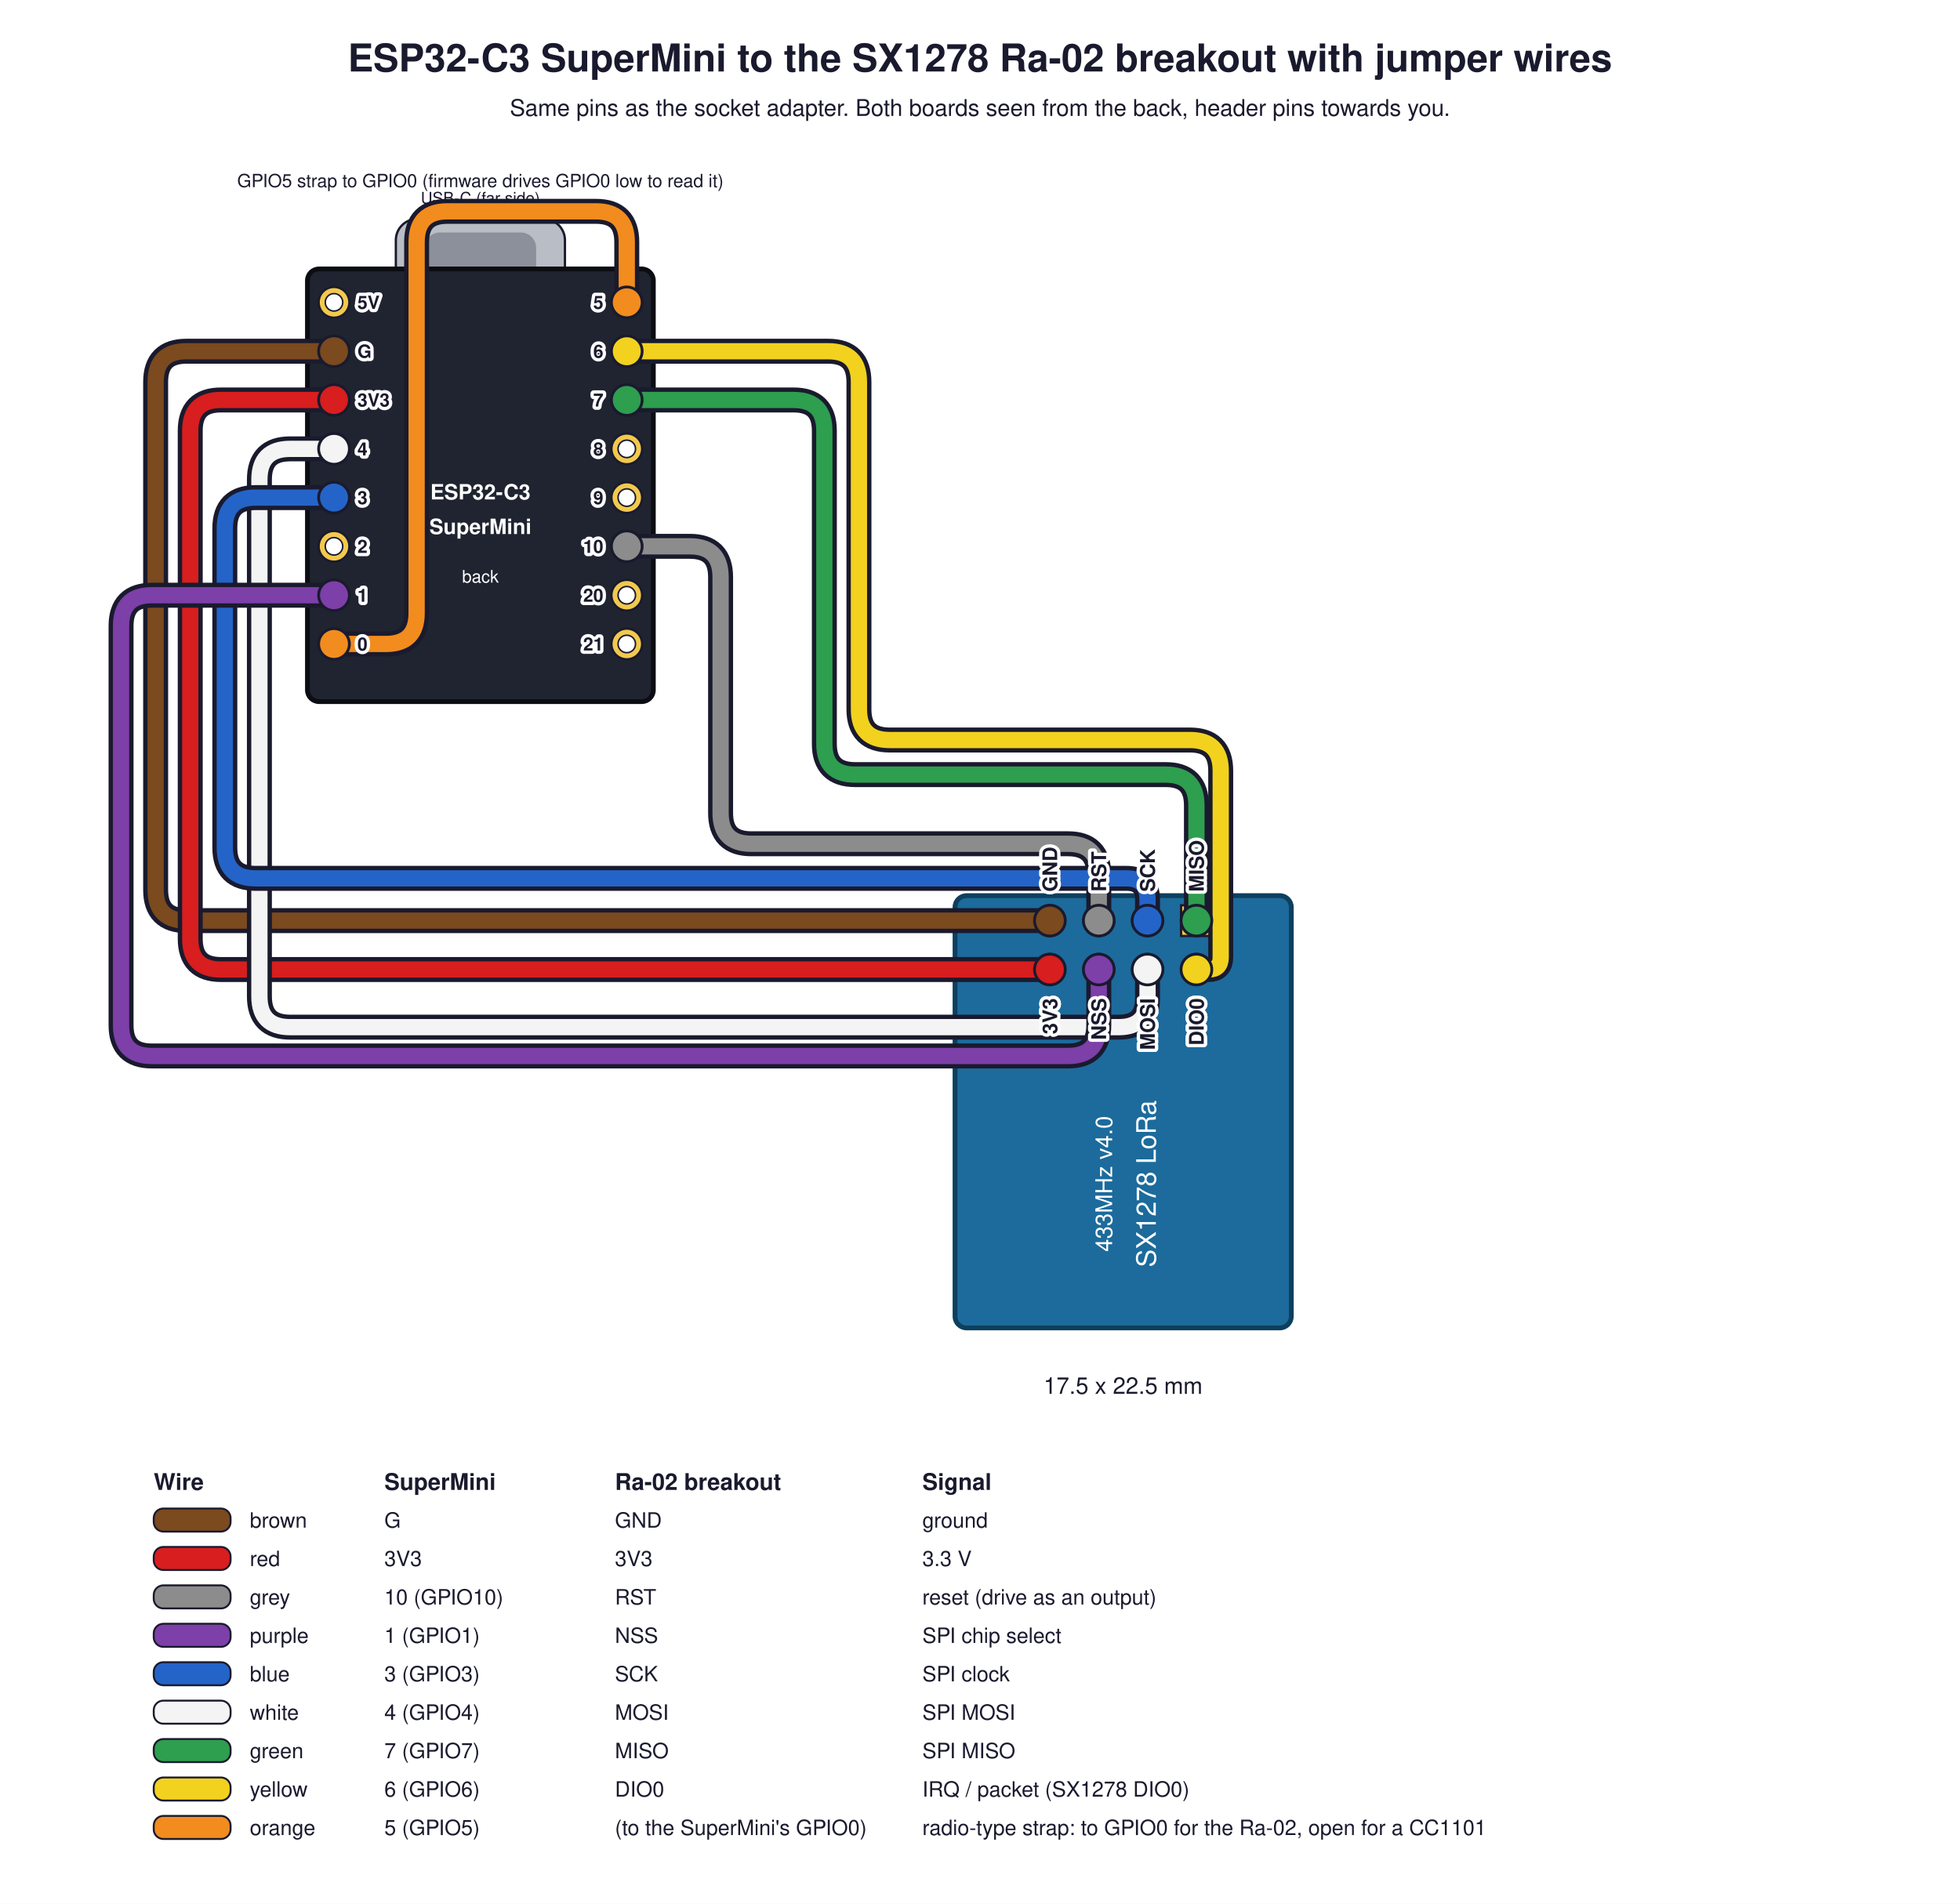
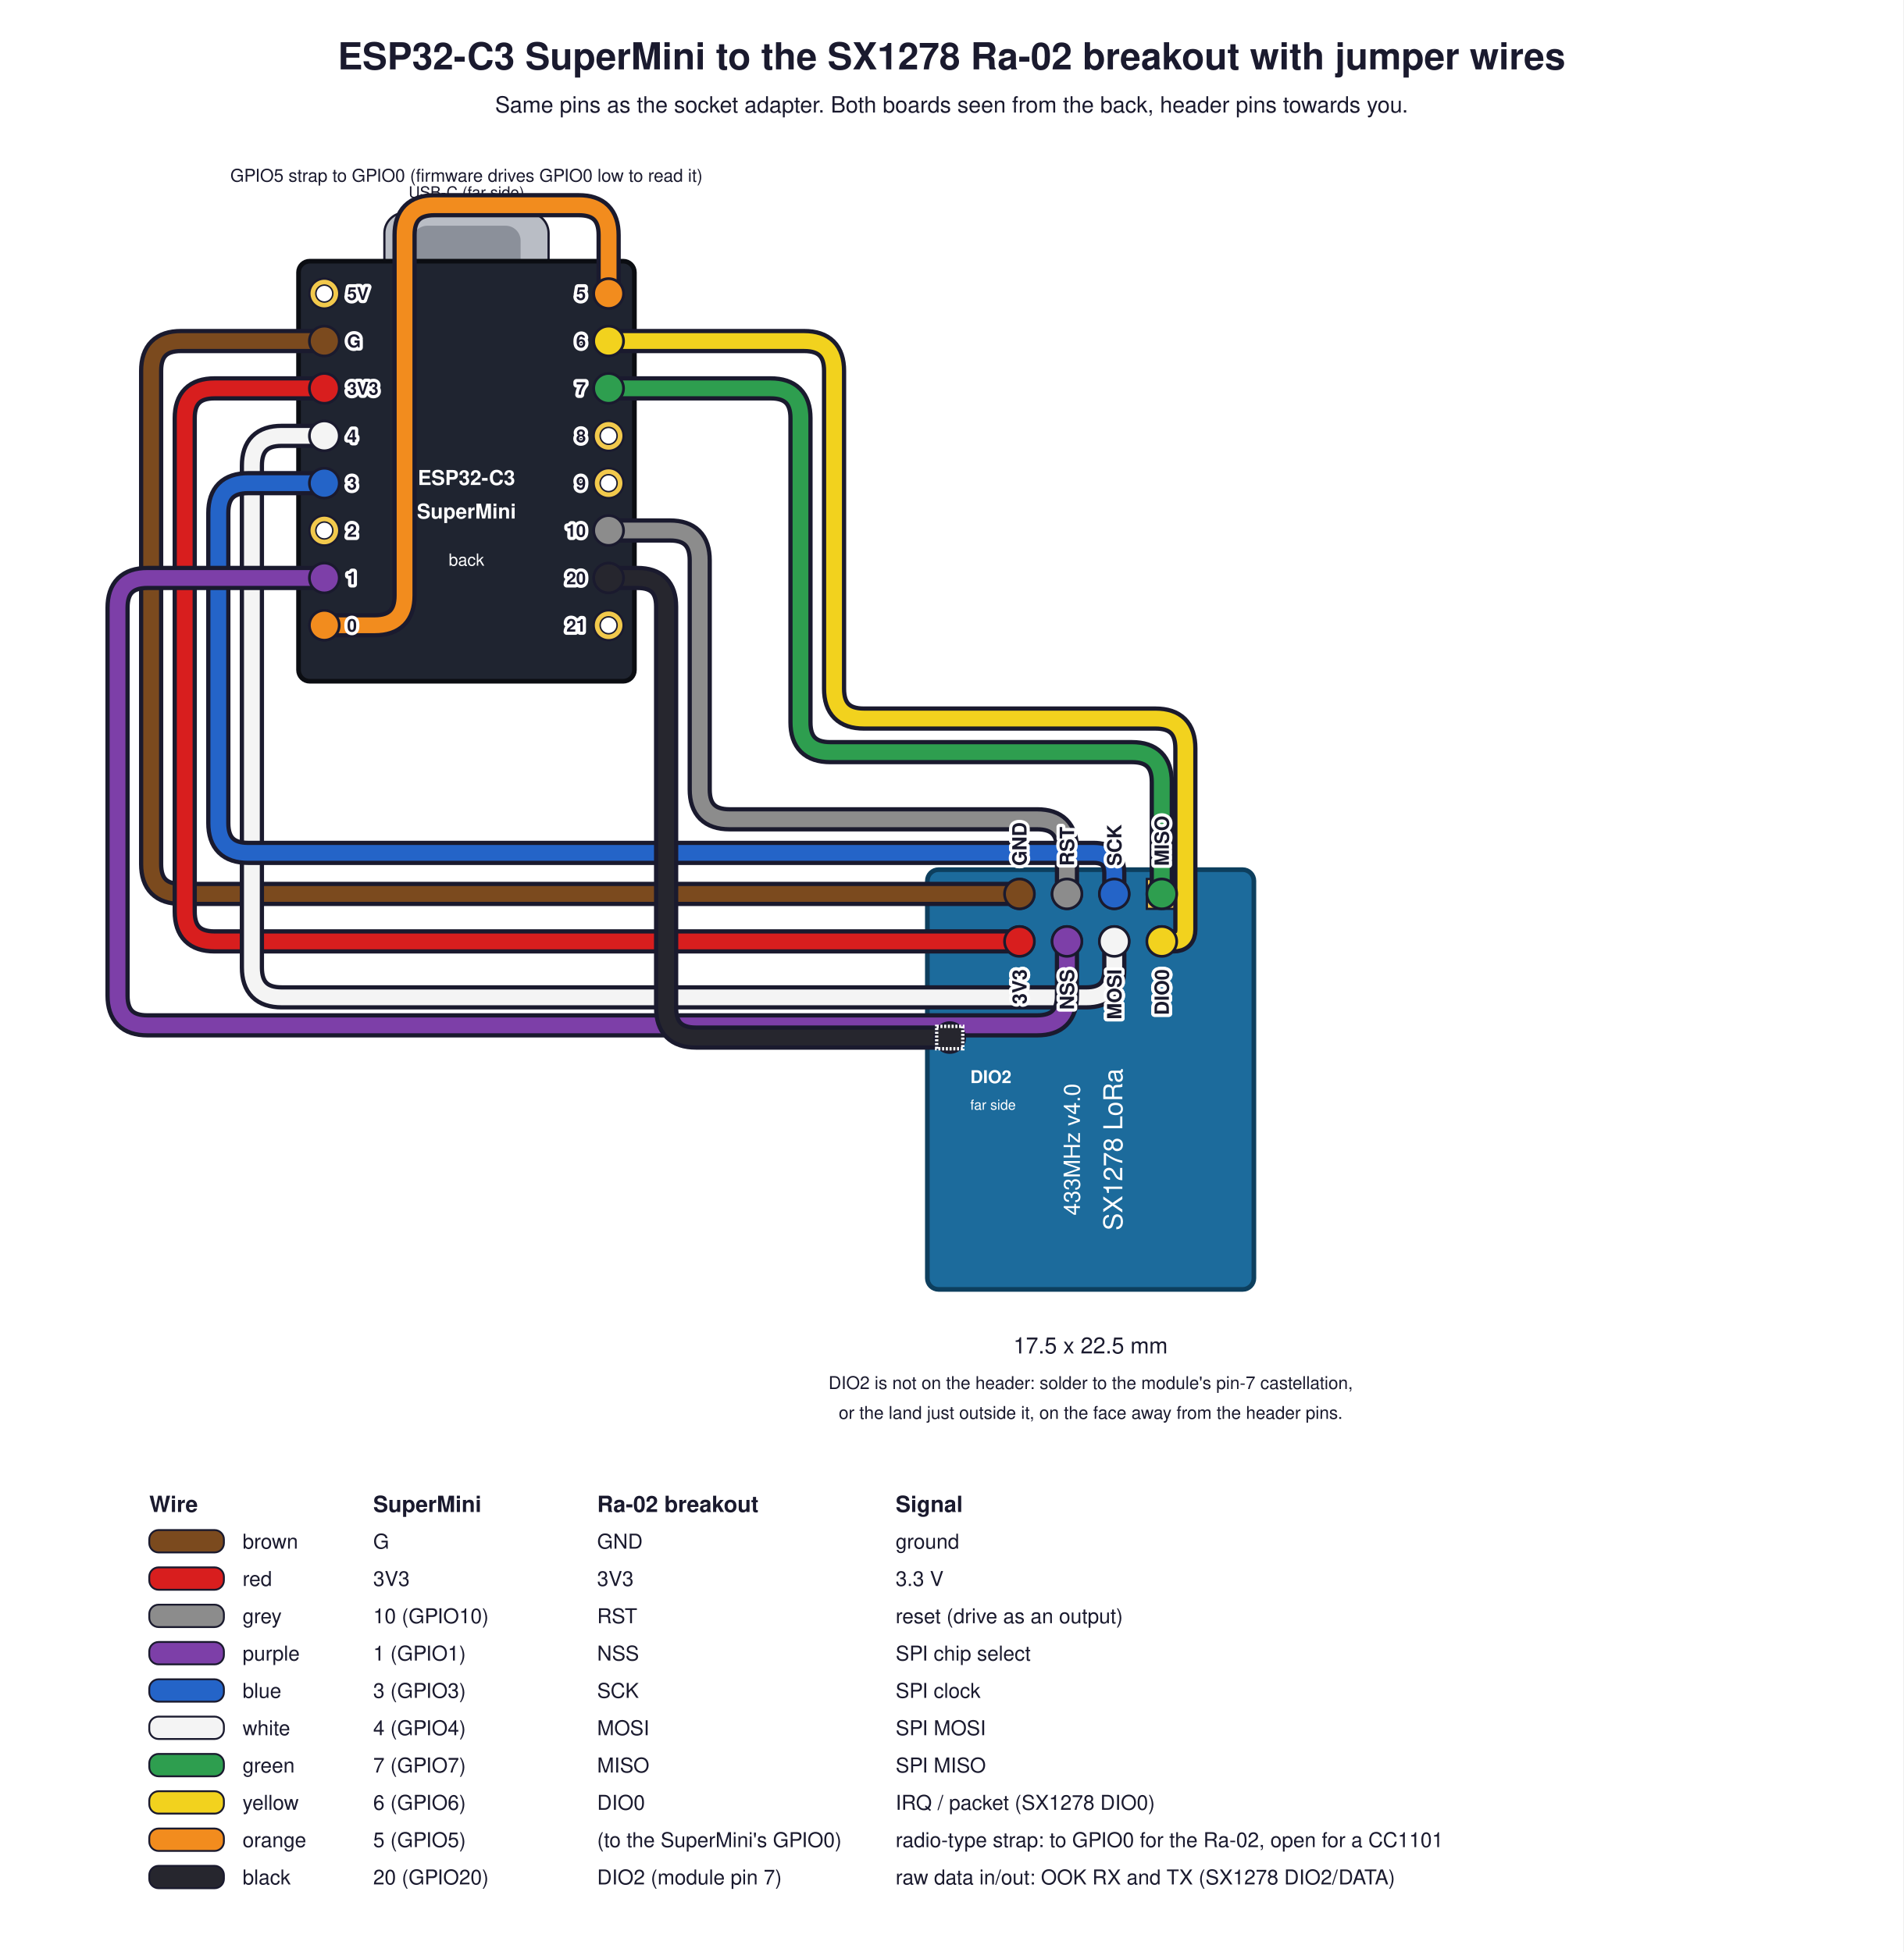
- <svg xmlns="http://www.w3.org/2000/svg" width="1122" height="1090" viewBox="0 0 1122 1090">
+ <svg xmlns="http://www.w3.org/2000/svg" width="1122" height="1151" viewBox="0 0 1122 1151">
  <rect width="100%" height="100%" fill="#ffffff" />
  <text x="561.0" y="33.0" font-size="22.0" font-family="Helvetica, Arial, sans-serif" font-weight="bold" fill="#1a1a2e" text-anchor="middle" dy="0.36em">ESP32-C3 SuperMini to the SX1278 Ra-02 breakout with jumper wires</text>
  <text x="561.0" y="61.6" font-size="13.2" font-family="Helvetica, Arial, sans-serif" fill="#1a1a2e" text-anchor="middle" dy="0.36em">Same pins as the socket adapter. Both boards seen from the back, header pins towards you.</text>
  <g transform="translate(546.7 512.8)">
    <text x="96.2" y="0.0" font-size="0.0" font-family="Helvetica, Arial, sans-serif" font-weight="bold" fill="#1a1a2e" text-anchor="middle" />
    <rect x="0.0" y="0.0" width="192.5" height="247.5" rx="6.6" fill="#1c6b9c" stroke="#0d3f5e" stroke-width="2.75" />
    <text x="96.2" y="280.5" font-size="13.2" font-family="Helvetica, Arial, sans-serif" font-weight="normal" fill="#1a1a2e" text-anchor="middle" dy="0.36em">17.5 x 22.5 mm</text>
    <text x="109.4" y="165.0" font-size="15.4" font-family="Helvetica, Arial, sans-serif" font-weight="normal" fill="#ffffff" text-anchor="middle" dy="0.36em" transform="rotate(-90 109.4 165.0)">SX1278 LoRa</text>
    <text x="85.2" y="165.0" font-size="13.2" font-family="Helvetica, Arial, sans-serif" font-weight="normal" fill="#ffffff" text-anchor="middle" dy="0.36em" transform="rotate(-90 85.2 165.0)">433MHz v4.0</text>
+     <rect x="5.5" y="92.4" width="15.4" height="13.2" rx="0.0" fill="#7fb3d5" stroke="#1a1a2e" stroke-width="1.10" stroke-dasharray="1.2 1.0" />
+     <text x="25.3" y="122.1" font-size="10.4" font-family="Helvetica, Arial, sans-serif" font-weight="bold" fill="#ffffff" text-anchor="start" dy="0.36em">DIO2</text>
+     <text x="25.3" y="138.6" font-size="8.2" font-family="Helvetica, Arial, sans-serif" font-weight="normal" fill="#ffffff" text-anchor="start" dy="0.36em">far side</text>
    <rect x="129.4" y="5.5" width="17.6" height="17.6" rx="0.0" fill="#f2c94c" stroke="#1a1a2e" stroke-width="1.32" />
    <circle cx="138.2" cy="14.3" r="5.0" fill="#ffffff" stroke="#1a1a2e" stroke-width="0.88" />
    <text x="138.2" y="14.3" font-size="8.2" font-family="Helvetica, Arial, sans-serif" font-weight="bold" fill="#1a1a2e" text-anchor="middle" dy="0.36em">1</text>
    <text x="138.2" y="-2.2" font-size="11.6" font-family="Helvetica, Arial, sans-serif" font-weight="bold" fill="#1a1a2e" text-anchor="start" dy="0.36em" transform="rotate(-90 138.2 -2.2)" stroke="#ffffff" stroke-width="3.8" paint-order="stroke" stroke-linejoin="round">MISO</text>
    <circle cx="138.2" cy="42.2" r="8.8" fill="#f2c94c" stroke="#1a1a2e" stroke-width="1.32" />
    <circle cx="138.2" cy="42.2" r="5.0" fill="#ffffff" stroke="#1a1a2e" stroke-width="0.88" />
    <text x="138.2" y="42.2" font-size="8.2" font-family="Helvetica, Arial, sans-serif" font-weight="bold" fill="#1a1a2e" text-anchor="middle" dy="0.36em">2</text>
    <text x="138.2" y="58.7" font-size="11.6" font-family="Helvetica, Arial, sans-serif" font-weight="bold" fill="#1a1a2e" text-anchor="end" dy="0.36em" transform="rotate(-90 138.2 58.7)" stroke="#ffffff" stroke-width="3.8" paint-order="stroke" stroke-linejoin="round">DIO0</text>
    <circle cx="110.2" cy="14.3" r="8.8" fill="#f2c94c" stroke="#1a1a2e" stroke-width="1.32" />
    <circle cx="110.2" cy="14.3" r="5.0" fill="#ffffff" stroke="#1a1a2e" stroke-width="0.88" />
    <text x="110.2" y="14.3" font-size="8.2" font-family="Helvetica, Arial, sans-serif" font-weight="bold" fill="#1a1a2e" text-anchor="middle" dy="0.36em">3</text>
    <text x="110.2" y="-2.2" font-size="11.6" font-family="Helvetica, Arial, sans-serif" font-weight="bold" fill="#1a1a2e" text-anchor="start" dy="0.36em" transform="rotate(-90 110.2 -2.2)" stroke="#ffffff" stroke-width="3.8" paint-order="stroke" stroke-linejoin="round">SCK</text>
    <circle cx="110.2" cy="42.2" r="8.8" fill="#f2c94c" stroke="#1a1a2e" stroke-width="1.32" />
    <circle cx="110.2" cy="42.2" r="5.0" fill="#ffffff" stroke="#1a1a2e" stroke-width="0.88" />
    <text x="110.2" y="42.2" font-size="8.2" font-family="Helvetica, Arial, sans-serif" font-weight="bold" fill="#1a1a2e" text-anchor="middle" dy="0.36em">4</text>
    <text x="110.2" y="58.7" font-size="11.6" font-family="Helvetica, Arial, sans-serif" font-weight="bold" fill="#1a1a2e" text-anchor="end" dy="0.36em" transform="rotate(-90 110.2 58.7)" stroke="#ffffff" stroke-width="3.8" paint-order="stroke" stroke-linejoin="round">MOSI</text>
    <circle cx="82.3" cy="14.3" r="8.8" fill="#f2c94c" stroke="#1a1a2e" stroke-width="1.32" />
    <circle cx="82.3" cy="14.3" r="5.0" fill="#ffffff" stroke="#1a1a2e" stroke-width="0.88" />
    <text x="82.3" y="14.3" font-size="8.2" font-family="Helvetica, Arial, sans-serif" font-weight="bold" fill="#1a1a2e" text-anchor="middle" dy="0.36em">5</text>
    <text x="82.3" y="-2.2" font-size="11.6" font-family="Helvetica, Arial, sans-serif" font-weight="bold" fill="#1a1a2e" text-anchor="start" dy="0.36em" transform="rotate(-90 82.3 -2.2)" stroke="#ffffff" stroke-width="3.8" paint-order="stroke" stroke-linejoin="round">RST</text>
    <circle cx="82.3" cy="42.2" r="8.8" fill="#f2c94c" stroke="#1a1a2e" stroke-width="1.32" />
    <circle cx="82.3" cy="42.2" r="5.0" fill="#ffffff" stroke="#1a1a2e" stroke-width="0.88" />
    <text x="82.3" y="42.2" font-size="8.2" font-family="Helvetica, Arial, sans-serif" font-weight="bold" fill="#1a1a2e" text-anchor="middle" dy="0.36em">6</text>
    <text x="82.3" y="58.7" font-size="11.6" font-family="Helvetica, Arial, sans-serif" font-weight="bold" fill="#1a1a2e" text-anchor="end" dy="0.36em" transform="rotate(-90 82.3 58.7)" stroke="#ffffff" stroke-width="3.8" paint-order="stroke" stroke-linejoin="round">NSS</text>
    <circle cx="54.3" cy="14.3" r="8.8" fill="#f2c94c" stroke="#1a1a2e" stroke-width="1.32" />
    <circle cx="54.3" cy="14.3" r="5.0" fill="#ffffff" stroke="#1a1a2e" stroke-width="0.88" />
    <text x="54.3" y="14.3" font-size="8.2" font-family="Helvetica, Arial, sans-serif" font-weight="bold" fill="#1a1a2e" text-anchor="middle" dy="0.36em">7</text>
    <text x="54.3" y="-2.2" font-size="11.6" font-family="Helvetica, Arial, sans-serif" font-weight="bold" fill="#1a1a2e" text-anchor="start" dy="0.36em" transform="rotate(-90 54.3 -2.2)" stroke="#ffffff" stroke-width="3.8" paint-order="stroke" stroke-linejoin="round">GND</text>
    <circle cx="54.3" cy="42.2" r="8.8" fill="#f2c94c" stroke="#1a1a2e" stroke-width="1.32" />
    <circle cx="54.3" cy="42.2" r="5.0" fill="#ffffff" stroke="#1a1a2e" stroke-width="0.88" />
    <text x="54.3" y="42.2" font-size="8.2" font-family="Helvetica, Arial, sans-serif" font-weight="bold" fill="#1a1a2e" text-anchor="middle" dy="0.36em">8</text>
    <text x="54.3" y="58.7" font-size="11.6" font-family="Helvetica, Arial, sans-serif" font-weight="bold" fill="#1a1a2e" text-anchor="end" dy="0.36em" transform="rotate(-90 54.3 58.7)" stroke="#ffffff" stroke-width="3.8" paint-order="stroke" stroke-linejoin="round">3V3</text>
  </g>
  <g transform="translate(176.0 154.0)">
    <text x="99.0" y="0.0" font-size="0.0" font-family="Helvetica, Arial, sans-serif" font-weight="bold" fill="#1a1a2e" text-anchor="middle" />
    <rect x="50.6" y="-28.6" width="96.8" height="57.2" rx="12.1" fill="#b9bdc5" stroke="#1a1a2e" stroke-width="1.32" />
    <rect x="67.1" y="-20.9" width="63.8" height="49.5" rx="8.8" fill="#8b909a" stroke="none" stroke-width="0.00" />
    <rect x="0.0" y="0.0" width="198.0" height="247.7" rx="6.6" fill="#1f2430" stroke="#0b0d12" stroke-width="2.75" />
    <text x="99.0" y="-40.7" font-size="9.3" font-family="Helvetica, Arial, sans-serif" font-weight="normal" fill="#1a1a2e" text-anchor="middle" dy="0.36em">USB-C (far side)</text>
    <text x="99.0" y="127.6" font-size="12.1" font-family="Helvetica, Arial, sans-serif" font-weight="bold" fill="#ffffff" text-anchor="middle" dy="0.36em">ESP32-C3</text>
    <text x="99.0" y="147.4" font-size="12.1" font-family="Helvetica, Arial, sans-serif" font-weight="bold" fill="#ffffff" text-anchor="middle" dy="0.36em">SuperMini</text>
    <text x="99.0" y="176.0" font-size="9.9" font-family="Helvetica, Arial, sans-serif" font-weight="normal" fill="#ffffff" text-anchor="middle" dy="0.36em">back</text>
    <circle cx="182.8" cy="19.1" r="8.8" fill="#f2c94c" stroke="#1a1a2e" stroke-width="1.32" />
    <circle cx="182.8" cy="19.1" r="5.0" fill="#ffffff" stroke="#1a1a2e" stroke-width="0.88" />
    <text x="169.4" y="19.1" font-size="10.4" font-family="Helvetica, Arial, sans-serif" font-weight="bold" fill="#ffffff" text-anchor="end" dy="0.36em">5</text>
    <circle cx="15.2" cy="19.1" r="8.8" fill="#f2c94c" stroke="#1a1a2e" stroke-width="1.32" />
    <circle cx="15.2" cy="19.1" r="5.0" fill="#ffffff" stroke="#1a1a2e" stroke-width="0.88" />
    <text x="28.6" y="19.1" font-size="10.4" font-family="Helvetica, Arial, sans-serif" font-weight="bold" fill="#ffffff" text-anchor="start" dy="0.36em">5V</text>
    <circle cx="182.8" cy="47.1" r="8.8" fill="#f2c94c" stroke="#1a1a2e" stroke-width="1.32" />
    <circle cx="182.8" cy="47.1" r="5.0" fill="#ffffff" stroke="#1a1a2e" stroke-width="0.88" />
    <text x="169.4" y="47.1" font-size="10.4" font-family="Helvetica, Arial, sans-serif" font-weight="bold" fill="#ffffff" text-anchor="end" dy="0.36em">6</text>
    <circle cx="15.2" cy="47.1" r="8.8" fill="#f2c94c" stroke="#1a1a2e" stroke-width="1.32" />
    <circle cx="15.2" cy="47.1" r="5.0" fill="#ffffff" stroke="#1a1a2e" stroke-width="0.88" />
    <text x="28.6" y="47.1" font-size="10.4" font-family="Helvetica, Arial, sans-serif" font-weight="bold" fill="#ffffff" text-anchor="start" dy="0.36em">G</text>
    <circle cx="182.8" cy="75.0" r="8.8" fill="#f2c94c" stroke="#1a1a2e" stroke-width="1.32" />
    <circle cx="182.8" cy="75.0" r="5.0" fill="#ffffff" stroke="#1a1a2e" stroke-width="0.88" />
    <text x="169.4" y="75.0" font-size="10.4" font-family="Helvetica, Arial, sans-serif" font-weight="bold" fill="#ffffff" text-anchor="end" dy="0.36em">7</text>
    <circle cx="15.2" cy="75.0" r="8.8" fill="#f2c94c" stroke="#1a1a2e" stroke-width="1.32" />
    <circle cx="15.2" cy="75.0" r="5.0" fill="#ffffff" stroke="#1a1a2e" stroke-width="0.88" />
    <text x="28.6" y="75.0" font-size="10.4" font-family="Helvetica, Arial, sans-serif" font-weight="bold" fill="#ffffff" text-anchor="start" dy="0.36em">3V3</text>
    <circle cx="182.8" cy="103.0" r="8.8" fill="#f2c94c" stroke="#1a1a2e" stroke-width="1.32" />
    <circle cx="182.8" cy="103.0" r="5.0" fill="#ffffff" stroke="#1a1a2e" stroke-width="0.88" />
    <text x="169.4" y="103.0" font-size="10.4" font-family="Helvetica, Arial, sans-serif" font-weight="bold" fill="#ffffff" text-anchor="end" dy="0.36em">8</text>
    <circle cx="15.2" cy="103.0" r="8.8" fill="#f2c94c" stroke="#1a1a2e" stroke-width="1.32" />
    <circle cx="15.2" cy="103.0" r="5.0" fill="#ffffff" stroke="#1a1a2e" stroke-width="0.88" />
    <text x="28.6" y="103.0" font-size="10.4" font-family="Helvetica, Arial, sans-serif" font-weight="bold" fill="#ffffff" text-anchor="start" dy="0.36em">4</text>
    <circle cx="182.8" cy="130.9" r="8.8" fill="#f2c94c" stroke="#1a1a2e" stroke-width="1.32" />
    <circle cx="182.8" cy="130.9" r="5.0" fill="#ffffff" stroke="#1a1a2e" stroke-width="0.88" />
    <text x="169.4" y="130.9" font-size="10.4" font-family="Helvetica, Arial, sans-serif" font-weight="bold" fill="#ffffff" text-anchor="end" dy="0.36em">9</text>
    <circle cx="15.2" cy="130.9" r="8.8" fill="#f2c94c" stroke="#1a1a2e" stroke-width="1.32" />
    <circle cx="15.2" cy="130.9" r="5.0" fill="#ffffff" stroke="#1a1a2e" stroke-width="0.88" />
    <text x="28.6" y="130.9" font-size="10.4" font-family="Helvetica, Arial, sans-serif" font-weight="bold" fill="#ffffff" text-anchor="start" dy="0.36em">3</text>
    <circle cx="182.8" cy="158.8" r="8.8" fill="#f2c94c" stroke="#1a1a2e" stroke-width="1.32" />
    <circle cx="182.8" cy="158.8" r="5.0" fill="#ffffff" stroke="#1a1a2e" stroke-width="0.88" />
    <text x="169.4" y="158.8" font-size="10.4" font-family="Helvetica, Arial, sans-serif" font-weight="bold" fill="#ffffff" text-anchor="end" dy="0.36em">10</text>
    <circle cx="15.2" cy="158.8" r="8.8" fill="#f2c94c" stroke="#1a1a2e" stroke-width="1.32" />
    <circle cx="15.2" cy="158.8" r="5.0" fill="#ffffff" stroke="#1a1a2e" stroke-width="0.88" />
    <text x="28.6" y="158.8" font-size="10.4" font-family="Helvetica, Arial, sans-serif" font-weight="bold" fill="#ffffff" text-anchor="start" dy="0.36em">2</text>
    <circle cx="182.8" cy="186.8" r="8.8" fill="#f2c94c" stroke="#1a1a2e" stroke-width="1.32" />
    <circle cx="182.8" cy="186.8" r="5.0" fill="#ffffff" stroke="#1a1a2e" stroke-width="0.88" />
    <text x="169.4" y="186.8" font-size="10.4" font-family="Helvetica, Arial, sans-serif" font-weight="bold" fill="#ffffff" text-anchor="end" dy="0.36em">20</text>
    <circle cx="15.2" cy="186.8" r="8.8" fill="#f2c94c" stroke="#1a1a2e" stroke-width="1.32" />
    <circle cx="15.2" cy="186.8" r="5.0" fill="#ffffff" stroke="#1a1a2e" stroke-width="0.88" />
    <text x="28.6" y="186.8" font-size="10.4" font-family="Helvetica, Arial, sans-serif" font-weight="bold" fill="#ffffff" text-anchor="start" dy="0.36em">1</text>
    <circle cx="182.8" cy="214.7" r="8.8" fill="#f2c94c" stroke="#1a1a2e" stroke-width="1.32" />
    <circle cx="182.8" cy="214.7" r="5.0" fill="#ffffff" stroke="#1a1a2e" stroke-width="0.88" />
    <text x="169.4" y="214.7" font-size="10.4" font-family="Helvetica, Arial, sans-serif" font-weight="bold" fill="#ffffff" text-anchor="end" dy="0.36em">21</text>
    <circle cx="15.2" cy="214.7" r="8.8" fill="#f2c94c" stroke="#1a1a2e" stroke-width="1.32" />
    <circle cx="15.2" cy="214.7" r="5.0" fill="#ffffff" stroke="#1a1a2e" stroke-width="0.88" />
    <text x="28.6" y="214.7" font-size="10.4" font-family="Helvetica, Arial, sans-serif" font-weight="bold" fill="#ffffff" text-anchor="start" dy="0.36em">0</text>
  </g>
  <path d="M 358.8 201.1 L 474.1 201.1 Q 491.7 201.1 491.7 218.7 L 491.7 406.1 Q 491.7 423.7 509.3 423.7 L 681.2 423.7 Q 698.8 423.7 698.8 441.3 L 698.8 548.1 Q 698.8 555.1 691.8 555.1 L 684.9 555.1" fill="none" stroke="#1a1a2e" stroke-width="14.3" stroke-linecap="round" />
  <path d="M 358.8 201.1 L 474.1 201.1 Q 491.7 201.1 491.7 218.7 L 491.7 406.1 Q 491.7 423.7 509.3 423.7 L 681.2 423.7 Q 698.8 423.7 698.8 441.3 L 698.8 548.1 Q 698.8 555.1 691.8 555.1 L 684.9 555.1" fill="none" stroke="#f2d21e" stroke-width="9.3" stroke-linecap="round" />
  <circle cx="358.8" cy="201.1" r="8.8" fill="#f2d21e" stroke="#1a1a2e" stroke-width="1.6" />
  <circle cx="684.9" cy="555.1" r="8.8" fill="#f2d21e" stroke="#1a1a2e" stroke-width="1.6" />
  <path d="M 358.8 229.0 L 454.3 229.0 Q 471.9 229.0 471.9 246.6 L 471.9 425.9 Q 471.9 443.5 489.5 443.5 L 667.3 443.5 Q 684.9 443.5 684.9 461.1 L 684.9 527.1" fill="none" stroke="#1a1a2e" stroke-width="14.3" stroke-linecap="round" />
  <path d="M 358.8 229.0 L 454.3 229.0 Q 471.9 229.0 471.9 246.6 L 471.9 425.9 Q 471.9 443.5 489.5 443.5 L 667.3 443.5 Q 684.9 443.5 684.9 461.1 L 684.9 527.1" fill="none" stroke="#2e9e4f" stroke-width="9.3" stroke-linecap="round" />
  <circle cx="358.8" cy="229.0" r="8.8" fill="#2e9e4f" stroke="#1a1a2e" stroke-width="1.6" />
  <circle cx="684.9" cy="527.1" r="8.8" fill="#2e9e4f" stroke="#1a1a2e" stroke-width="1.6" />
  <path d="M 358.8 312.8 L 394.9 312.8 Q 412.5 312.8 412.5 330.4 L 412.5 465.5 Q 412.5 483.1 430.1 483.1 L 611.4 483.1 Q 629.0 483.1 629.0 500.7 L 629.0 527.1" fill="none" stroke="#1a1a2e" stroke-width="14.3" stroke-linecap="round" />
  <path d="M 358.8 312.8 L 394.9 312.8 Q 412.5 312.8 412.5 330.4 L 412.5 465.5 Q 412.5 483.1 430.1 483.1 L 611.4 483.1 Q 629.0 483.1 629.0 500.7 L 629.0 527.1" fill="none" stroke="#8c8c8c" stroke-width="9.3" stroke-linecap="round" />
  <circle cx="358.8" cy="312.8" r="8.8" fill="#8c8c8c" stroke="#1a1a2e" stroke-width="1.6" />
  <circle cx="629.0" cy="527.1" r="8.8" fill="#8c8c8c" stroke="#1a1a2e" stroke-width="1.6" />
  <path d="M 191.2 201.1 L 106.7 201.1 Q 89.1 201.1 89.1 218.7 L 89.1 509.5 Q 89.1 527.1 106.7 527.1 L 601.0 527.1" fill="none" stroke="#1a1a2e" stroke-width="14.3" stroke-linecap="round" />
  <path d="M 191.2 201.1 L 106.7 201.1 Q 89.1 201.1 89.1 218.7 L 89.1 509.5 Q 89.1 527.1 106.7 527.1 L 601.0 527.1" fill="none" stroke="#7b4a1e" stroke-width="9.3" stroke-linecap="round" />
  <circle cx="191.2" cy="201.1" r="8.8" fill="#7b4a1e" stroke="#1a1a2e" stroke-width="1.6" />
  <circle cx="601.0" cy="527.1" r="8.8" fill="#7b4a1e" stroke="#1a1a2e" stroke-width="1.6" />
  <path d="M 191.2 229.0 L 126.5 229.0 Q 108.9 229.0 108.9 246.6 L 108.9 537.5 Q 108.9 555.1 126.5 555.1 L 601.0 555.1" fill="none" stroke="#1a1a2e" stroke-width="14.3" stroke-linecap="round" />
  <path d="M 191.2 229.0 L 126.5 229.0 Q 108.9 229.0 108.9 246.6 L 108.9 537.5 Q 108.9 555.1 126.5 555.1 L 601.0 555.1" fill="none" stroke="#d81e1e" stroke-width="9.3" stroke-linecap="round" />
  <circle cx="191.2" cy="229.0" r="8.8" fill="#d81e1e" stroke="#1a1a2e" stroke-width="1.6" />
  <circle cx="601.0" cy="555.1" r="8.8" fill="#d81e1e" stroke="#1a1a2e" stroke-width="1.6" />
  <path d="M 191.2 257.0 L 166.1 257.0 Q 148.5 257.0 148.5 274.6 L 148.5 570.5 Q 148.5 588.1 166.1 588.1 L 640.4 588.1 Q 656.9 588.1 656.9 571.6 L 656.9 555.1" fill="none" stroke="#1a1a2e" stroke-width="14.3" stroke-linecap="round" />
  <path d="M 191.2 257.0 L 166.1 257.0 Q 148.5 257.0 148.5 274.6 L 148.5 570.5 Q 148.5 588.1 166.1 588.1 L 640.4 588.1 Q 656.9 588.1 656.9 571.6 L 656.9 555.1" fill="none" stroke="#f4f4f4" stroke-width="9.3" stroke-linecap="round" />
  <circle cx="191.2" cy="257.0" r="8.8" fill="#f4f4f4" stroke="#1a1a2e" stroke-width="1.6" />
  <circle cx="656.9" cy="555.1" r="8.8" fill="#f4f4f4" stroke="#1a1a2e" stroke-width="1.6" />
  <path d="M 191.2 284.9 L 146.3 284.9 Q 128.7 284.9 128.7 302.5 L 128.7 485.3 Q 128.7 502.9 146.3 502.9 L 644.8 502.9 Q 656.9 502.9 656.9 515.0 L 656.9 527.1" fill="none" stroke="#1a1a2e" stroke-width="14.3" stroke-linecap="round" />
  <path d="M 191.2 284.9 L 146.3 284.9 Q 128.7 284.9 128.7 302.5 L 128.7 485.3 Q 128.7 502.9 146.3 502.9 L 644.8 502.9 Q 656.9 502.9 656.9 515.0 L 656.9 527.1" fill="none" stroke="#2464c8" stroke-width="9.3" stroke-linecap="round" />
  <circle cx="191.2" cy="284.9" r="8.8" fill="#2464c8" stroke="#1a1a2e" stroke-width="1.6" />
  <circle cx="656.9" cy="527.1" r="8.8" fill="#2464c8" stroke="#1a1a2e" stroke-width="1.6" />
  <path d="M 191.2 340.8 L 86.9 340.8 Q 69.3 340.8 69.3 358.4 L 69.3 587.0 Q 69.3 604.6 86.9 604.6 L 611.4 604.6 Q 629.0 604.6 629.0 587.0 L 629.0 555.1" fill="none" stroke="#1a1a2e" stroke-width="14.3" stroke-linecap="round" />
  <path d="M 191.2 340.8 L 86.9 340.8 Q 69.3 340.8 69.3 358.4 L 69.3 587.0 Q 69.3 604.6 86.9 604.6 L 611.4 604.6 Q 629.0 604.6 629.0 587.0 L 629.0 555.1" fill="none" stroke="#7d3fa8" stroke-width="9.3" stroke-linecap="round" />
  <circle cx="191.2" cy="340.8" r="8.8" fill="#7d3fa8" stroke="#1a1a2e" stroke-width="1.6" />
  <circle cx="629.0" cy="555.1" r="8.8" fill="#7d3fa8" stroke="#1a1a2e" stroke-width="1.6" />
  <path d="M 358.8 173.1 L 358.8 138.6 Q 358.8 121.0 341.2 121.0 L 256.1 121.0 Q 238.5 121.0 238.5 138.6 L 238.5 351.1 Q 238.5 368.7 220.9 368.7 L 191.2 368.7" fill="none" stroke="#1a1a2e" stroke-width="14.3" stroke-linecap="round" />
  <path d="M 358.8 173.1 L 358.8 138.6 Q 358.8 121.0 341.2 121.0 L 256.1 121.0 Q 238.5 121.0 238.5 138.6 L 238.5 351.1 Q 238.5 368.7 220.9 368.7 L 191.2 368.7" fill="none" stroke="#f28c1e" stroke-width="9.3" stroke-linecap="round" />
  <circle cx="358.8" cy="173.1" r="8.8" fill="#f28c1e" stroke="#1a1a2e" stroke-width="1.6" />
  <circle cx="191.2" cy="368.7" r="8.8" fill="#f28c1e" stroke="#1a1a2e" stroke-width="1.6" />
+   <path d="M 358.8 340.8 L 375.8 340.8 Q 392.7 340.8 392.7 357.7 L 392.7 594.2 Q 392.7 611.8 410.3 611.8 L 559.9 611.8" fill="none" stroke="#1a1a2e" stroke-width="14.3" stroke-linecap="round" />
+   <path d="M 358.8 340.8 L 375.8 340.8 Q 392.7 340.8 392.7 357.7 L 392.7 594.2 Q 392.7 611.8 410.3 611.8 L 559.9 611.8" fill="none" stroke="#26262e" stroke-width="9.3" stroke-linecap="round" />
+   <circle cx="358.8" cy="340.8" r="8.8" fill="#26262e" stroke="#1a1a2e" stroke-width="1.6" />
+   <circle cx="559.9" cy="611.8" r="8.8" fill="#26262e" stroke="#1a1a2e" stroke-width="1.6" />
  <text x="275.0" y="103.4" font-size="10.4" font-family="Helvetica, Arial, sans-serif" fill="#1a1a2e" text-anchor="middle" dy="0.36em">GPIO5 strap to GPIO0 (firmware drives GPIO0 low to read it)</text>
+   <text x="643.0" y="815.3" font-size="10.4" font-family="Helvetica, Arial, sans-serif" fill="#1a1a2e" text-anchor="middle" dy="0.36em">DIO2 is not on the header: solder to the module's pin-7 castellation,</text>
+   <text x="643.0" y="832.9" font-size="10.4" font-family="Helvetica, Arial, sans-serif" fill="#1a1a2e" text-anchor="middle" dy="0.36em">or the land just outside it, on the face away from the header pins.</text>
  <g transform="translate(546.7 512.8)">
    <text x="96.2" y="0.0" font-size="0.0" font-family="Helvetica, Arial, sans-serif" font-weight="bold" fill="#1a1a2e" text-anchor="middle" />
+     <rect x="5.5" y="92.4" width="15.4" height="13.2" rx="0.0" fill="none" stroke="#ffffff" stroke-width="1.98" stroke-dasharray="1.2 1.0" />
    <text x="54.3" y="-2.2" font-size="11.6" font-family="Helvetica, Arial, sans-serif" font-weight="bold" fill="#1a1a2e" text-anchor="start" dy="0.36em" transform="rotate(-90 54.3 -2.2)" stroke="#ffffff" stroke-width="3.8" paint-order="stroke" stroke-linejoin="round">GND</text>
    <text x="54.3" y="58.7" font-size="11.6" font-family="Helvetica, Arial, sans-serif" font-weight="bold" fill="#1a1a2e" text-anchor="end" dy="0.36em" transform="rotate(-90 54.3 58.7)" stroke="#ffffff" stroke-width="3.8" paint-order="stroke" stroke-linejoin="round">3V3</text>
    <text x="82.3" y="-2.2" font-size="11.6" font-family="Helvetica, Arial, sans-serif" font-weight="bold" fill="#1a1a2e" text-anchor="start" dy="0.36em" transform="rotate(-90 82.3 -2.2)" stroke="#ffffff" stroke-width="3.8" paint-order="stroke" stroke-linejoin="round">RST</text>
    <text x="82.3" y="58.7" font-size="11.6" font-family="Helvetica, Arial, sans-serif" font-weight="bold" fill="#1a1a2e" text-anchor="end" dy="0.36em" transform="rotate(-90 82.3 58.7)" stroke="#ffffff" stroke-width="3.8" paint-order="stroke" stroke-linejoin="round">NSS</text>
    <text x="110.2" y="-2.2" font-size="11.6" font-family="Helvetica, Arial, sans-serif" font-weight="bold" fill="#1a1a2e" text-anchor="start" dy="0.36em" transform="rotate(-90 110.2 -2.2)" stroke="#ffffff" stroke-width="3.8" paint-order="stroke" stroke-linejoin="round">SCK</text>
    <text x="110.2" y="58.7" font-size="11.6" font-family="Helvetica, Arial, sans-serif" font-weight="bold" fill="#1a1a2e" text-anchor="end" dy="0.36em" transform="rotate(-90 110.2 58.7)" stroke="#ffffff" stroke-width="3.8" paint-order="stroke" stroke-linejoin="round">MOSI</text>
    <text x="138.2" y="-2.2" font-size="11.6" font-family="Helvetica, Arial, sans-serif" font-weight="bold" fill="#1a1a2e" text-anchor="start" dy="0.36em" transform="rotate(-90 138.2 -2.2)" stroke="#ffffff" stroke-width="3.8" paint-order="stroke" stroke-linejoin="round">MISO</text>
    <text x="138.2" y="58.7" font-size="11.6" font-family="Helvetica, Arial, sans-serif" font-weight="bold" fill="#1a1a2e" text-anchor="end" dy="0.36em" transform="rotate(-90 138.2 58.7)" stroke="#ffffff" stroke-width="3.8" paint-order="stroke" stroke-linejoin="round">DIO0</text>
  </g>
  <g transform="translate(176.0 154.0)">
    <text x="99.0" y="0.0" font-size="0.0" font-family="Helvetica, Arial, sans-serif" font-weight="bold" fill="#1a1a2e" text-anchor="middle" />
    <text x="169.4" y="19.1" font-size="10.4" font-family="Helvetica, Arial, sans-serif" font-weight="bold" fill="#1a1a2e" text-anchor="end" dy="0.36em" stroke="#ffffff" stroke-width="3.8" paint-order="stroke" stroke-linejoin="round">5</text>
    <text x="28.6" y="19.1" font-size="10.4" font-family="Helvetica, Arial, sans-serif" font-weight="bold" fill="#1a1a2e" text-anchor="start" dy="0.36em" stroke="#ffffff" stroke-width="3.8" paint-order="stroke" stroke-linejoin="round">5V</text>
    <text x="169.4" y="47.1" font-size="10.4" font-family="Helvetica, Arial, sans-serif" font-weight="bold" fill="#1a1a2e" text-anchor="end" dy="0.36em" stroke="#ffffff" stroke-width="3.8" paint-order="stroke" stroke-linejoin="round">6</text>
    <text x="28.6" y="47.1" font-size="10.4" font-family="Helvetica, Arial, sans-serif" font-weight="bold" fill="#1a1a2e" text-anchor="start" dy="0.36em" stroke="#ffffff" stroke-width="3.8" paint-order="stroke" stroke-linejoin="round">G</text>
    <text x="169.4" y="75.0" font-size="10.4" font-family="Helvetica, Arial, sans-serif" font-weight="bold" fill="#1a1a2e" text-anchor="end" dy="0.36em" stroke="#ffffff" stroke-width="3.8" paint-order="stroke" stroke-linejoin="round">7</text>
    <text x="28.6" y="75.0" font-size="10.4" font-family="Helvetica, Arial, sans-serif" font-weight="bold" fill="#1a1a2e" text-anchor="start" dy="0.36em" stroke="#ffffff" stroke-width="3.8" paint-order="stroke" stroke-linejoin="round">3V3</text>
    <text x="169.4" y="103.0" font-size="10.4" font-family="Helvetica, Arial, sans-serif" font-weight="bold" fill="#1a1a2e" text-anchor="end" dy="0.36em" stroke="#ffffff" stroke-width="3.8" paint-order="stroke" stroke-linejoin="round">8</text>
    <text x="28.6" y="103.0" font-size="10.4" font-family="Helvetica, Arial, sans-serif" font-weight="bold" fill="#1a1a2e" text-anchor="start" dy="0.36em" stroke="#ffffff" stroke-width="3.8" paint-order="stroke" stroke-linejoin="round">4</text>
    <text x="169.4" y="130.9" font-size="10.4" font-family="Helvetica, Arial, sans-serif" font-weight="bold" fill="#1a1a2e" text-anchor="end" dy="0.36em" stroke="#ffffff" stroke-width="3.8" paint-order="stroke" stroke-linejoin="round">9</text>
    <text x="28.6" y="130.9" font-size="10.4" font-family="Helvetica, Arial, sans-serif" font-weight="bold" fill="#1a1a2e" text-anchor="start" dy="0.36em" stroke="#ffffff" stroke-width="3.8" paint-order="stroke" stroke-linejoin="round">3</text>
    <text x="169.4" y="158.8" font-size="10.4" font-family="Helvetica, Arial, sans-serif" font-weight="bold" fill="#1a1a2e" text-anchor="end" dy="0.36em" stroke="#ffffff" stroke-width="3.8" paint-order="stroke" stroke-linejoin="round">10</text>
    <text x="28.6" y="158.8" font-size="10.4" font-family="Helvetica, Arial, sans-serif" font-weight="bold" fill="#1a1a2e" text-anchor="start" dy="0.36em" stroke="#ffffff" stroke-width="3.8" paint-order="stroke" stroke-linejoin="round">2</text>
    <text x="169.4" y="186.8" font-size="10.4" font-family="Helvetica, Arial, sans-serif" font-weight="bold" fill="#1a1a2e" text-anchor="end" dy="0.36em" stroke="#ffffff" stroke-width="3.8" paint-order="stroke" stroke-linejoin="round">20</text>
    <text x="28.6" y="186.8" font-size="10.4" font-family="Helvetica, Arial, sans-serif" font-weight="bold" fill="#1a1a2e" text-anchor="start" dy="0.36em" stroke="#ffffff" stroke-width="3.8" paint-order="stroke" stroke-linejoin="round">1</text>
    <text x="169.4" y="214.7" font-size="10.4" font-family="Helvetica, Arial, sans-serif" font-weight="bold" fill="#1a1a2e" text-anchor="end" dy="0.36em" stroke="#ffffff" stroke-width="3.8" paint-order="stroke" stroke-linejoin="round">21</text>
    <text x="28.6" y="214.7" font-size="10.4" font-family="Helvetica, Arial, sans-serif" font-weight="bold" fill="#1a1a2e" text-anchor="start" dy="0.36em" stroke="#ffffff" stroke-width="3.8" paint-order="stroke" stroke-linejoin="round">0</text>
  </g>
-   <text x="88.0" y="848.3" font-size="13.2" font-family="Helvetica, Arial, sans-serif" font-weight="bold" fill="#1a1a2e" dy="0.36em">Wire</text>
-   <text x="220.0" y="848.3" font-size="13.2" font-family="Helvetica, Arial, sans-serif" font-weight="bold" fill="#1a1a2e" dy="0.36em">SuperMini</text>
-   <text x="352.0" y="848.3" font-size="13.2" font-family="Helvetica, Arial, sans-serif" font-weight="bold" fill="#1a1a2e" dy="0.36em">Ra-02 breakout</text>
-   <text x="528.0" y="848.3" font-size="13.2" font-family="Helvetica, Arial, sans-serif" font-weight="bold" fill="#1a1a2e" dy="0.36em">Signal</text>
-   <rect x="88.0" y="863.7" width="44.0" height="13.2" fill="#7b4a1e" stroke="#1a1a2e" stroke-width="1.1" rx="5.5" />
-   <text x="143.0" y="870.3" font-size="12.1" font-family="Helvetica, Arial, sans-serif" fill="#1a1a2e" dy="0.36em">brown</text>
-   <text x="220.0" y="870.3" font-size="12.1" font-family="Helvetica, Arial, sans-serif" fill="#1a1a2e" dy="0.36em">G</text>
-   <text x="352.0" y="870.3" font-size="12.1" font-family="Helvetica, Arial, sans-serif" fill="#1a1a2e" dy="0.36em">GND</text>
-   <text x="528.0" y="870.3" font-size="12.1" font-family="Helvetica, Arial, sans-serif" fill="#1a1a2e" dy="0.36em">ground</text>
-   <rect x="88.0" y="885.7" width="44.0" height="13.2" fill="#d81e1e" stroke="#1a1a2e" stroke-width="1.1" rx="5.5" />
-   <text x="143.0" y="892.3" font-size="12.1" font-family="Helvetica, Arial, sans-serif" fill="#1a1a2e" dy="0.36em">red</text>
-   <text x="220.0" y="892.3" font-size="12.1" font-family="Helvetica, Arial, sans-serif" fill="#1a1a2e" dy="0.36em">3V3</text>
-   <text x="352.0" y="892.3" font-size="12.1" font-family="Helvetica, Arial, sans-serif" fill="#1a1a2e" dy="0.36em">3V3</text>
-   <text x="528.0" y="892.3" font-size="12.1" font-family="Helvetica, Arial, sans-serif" fill="#1a1a2e" dy="0.36em">3.3 V</text>
-   <rect x="88.0" y="907.7" width="44.0" height="13.2" fill="#8c8c8c" stroke="#1a1a2e" stroke-width="1.1" rx="5.5" />
-   <text x="143.0" y="914.3" font-size="12.1" font-family="Helvetica, Arial, sans-serif" fill="#1a1a2e" dy="0.36em">grey</text>
-   <text x="220.0" y="914.3" font-size="12.1" font-family="Helvetica, Arial, sans-serif" fill="#1a1a2e" dy="0.36em">10 (GPIO10)</text>
-   <text x="352.0" y="914.3" font-size="12.1" font-family="Helvetica, Arial, sans-serif" fill="#1a1a2e" dy="0.36em">RST</text>
-   <text x="528.0" y="914.3" font-size="12.1" font-family="Helvetica, Arial, sans-serif" fill="#1a1a2e" dy="0.36em">reset (drive as an output)</text>
-   <rect x="88.0" y="929.7" width="44.0" height="13.2" fill="#7d3fa8" stroke="#1a1a2e" stroke-width="1.1" rx="5.5" />
-   <text x="143.0" y="936.3" font-size="12.1" font-family="Helvetica, Arial, sans-serif" fill="#1a1a2e" dy="0.36em">purple</text>
-   <text x="220.0" y="936.3" font-size="12.1" font-family="Helvetica, Arial, sans-serif" fill="#1a1a2e" dy="0.36em">1 (GPIO1)</text>
-   <text x="352.0" y="936.3" font-size="12.1" font-family="Helvetica, Arial, sans-serif" fill="#1a1a2e" dy="0.36em">NSS</text>
-   <text x="528.0" y="936.3" font-size="12.1" font-family="Helvetica, Arial, sans-serif" fill="#1a1a2e" dy="0.36em">SPI chip select</text>
-   <rect x="88.0" y="951.7" width="44.0" height="13.2" fill="#2464c8" stroke="#1a1a2e" stroke-width="1.1" rx="5.5" />
-   <text x="143.0" y="958.3" font-size="12.1" font-family="Helvetica, Arial, sans-serif" fill="#1a1a2e" dy="0.36em">blue</text>
-   <text x="220.0" y="958.3" font-size="12.1" font-family="Helvetica, Arial, sans-serif" fill="#1a1a2e" dy="0.36em">3 (GPIO3)</text>
-   <text x="352.0" y="958.3" font-size="12.1" font-family="Helvetica, Arial, sans-serif" fill="#1a1a2e" dy="0.36em">SCK</text>
-   <text x="528.0" y="958.3" font-size="12.1" font-family="Helvetica, Arial, sans-serif" fill="#1a1a2e" dy="0.36em">SPI clock</text>
-   <rect x="88.0" y="973.7" width="44.0" height="13.2" fill="#f4f4f4" stroke="#1a1a2e" stroke-width="1.1" rx="5.5" />
-   <text x="143.0" y="980.3" font-size="12.1" font-family="Helvetica, Arial, sans-serif" fill="#1a1a2e" dy="0.36em">white</text>
-   <text x="220.0" y="980.3" font-size="12.1" font-family="Helvetica, Arial, sans-serif" fill="#1a1a2e" dy="0.36em">4 (GPIO4)</text>
-   <text x="352.0" y="980.3" font-size="12.1" font-family="Helvetica, Arial, sans-serif" fill="#1a1a2e" dy="0.36em">MOSI</text>
-   <text x="528.0" y="980.3" font-size="12.1" font-family="Helvetica, Arial, sans-serif" fill="#1a1a2e" dy="0.36em">SPI MOSI</text>
-   <rect x="88.0" y="995.7" width="44.0" height="13.2" fill="#2e9e4f" stroke="#1a1a2e" stroke-width="1.1" rx="5.5" />
-   <text x="143.0" y="1002.3" font-size="12.1" font-family="Helvetica, Arial, sans-serif" fill="#1a1a2e" dy="0.36em">green</text>
-   <text x="220.0" y="1002.3" font-size="12.1" font-family="Helvetica, Arial, sans-serif" fill="#1a1a2e" dy="0.36em">7 (GPIO7)</text>
-   <text x="352.0" y="1002.3" font-size="12.1" font-family="Helvetica, Arial, sans-serif" fill="#1a1a2e" dy="0.36em">MISO</text>
-   <text x="528.0" y="1002.3" font-size="12.1" font-family="Helvetica, Arial, sans-serif" fill="#1a1a2e" dy="0.36em">SPI MISO</text>
-   <rect x="88.0" y="1017.7" width="44.0" height="13.2" fill="#f2d21e" stroke="#1a1a2e" stroke-width="1.1" rx="5.5" />
-   <text x="143.0" y="1024.3" font-size="12.1" font-family="Helvetica, Arial, sans-serif" fill="#1a1a2e" dy="0.36em">yellow</text>
-   <text x="220.0" y="1024.3" font-size="12.1" font-family="Helvetica, Arial, sans-serif" fill="#1a1a2e" dy="0.36em">6 (GPIO6)</text>
-   <text x="352.0" y="1024.3" font-size="12.1" font-family="Helvetica, Arial, sans-serif" fill="#1a1a2e" dy="0.36em">DIO0</text>
-   <text x="528.0" y="1024.3" font-size="12.1" font-family="Helvetica, Arial, sans-serif" fill="#1a1a2e" dy="0.36em">IRQ / packet (SX1278 DIO0)</text>
-   <rect x="88.0" y="1039.7" width="44.0" height="13.2" fill="#f28c1e" stroke="#1a1a2e" stroke-width="1.1" rx="5.5" />
-   <text x="143.0" y="1046.3" font-size="12.1" font-family="Helvetica, Arial, sans-serif" fill="#1a1a2e" dy="0.36em">orange</text>
-   <text x="220.0" y="1046.3" font-size="12.1" font-family="Helvetica, Arial, sans-serif" fill="#1a1a2e" dy="0.36em">5 (GPIO5)</text>
-   <text x="352.0" y="1046.3" font-size="12.1" font-family="Helvetica, Arial, sans-serif" fill="#1a1a2e" dy="0.36em">(to the SuperMini's GPIO0)</text>
-   <text x="528.0" y="1046.3" font-size="12.1" font-family="Helvetica, Arial, sans-serif" fill="#1a1a2e" dy="0.36em">radio-type strap: to GPIO0 for the Ra-02, open for a CC1101</text>
+   <text x="88.0" y="886.8" font-size="13.2" font-family="Helvetica, Arial, sans-serif" font-weight="bold" fill="#1a1a2e" dy="0.36em">Wire</text>
+   <text x="220.0" y="886.8" font-size="13.2" font-family="Helvetica, Arial, sans-serif" font-weight="bold" fill="#1a1a2e" dy="0.36em">SuperMini</text>
+   <text x="352.0" y="886.8" font-size="13.2" font-family="Helvetica, Arial, sans-serif" font-weight="bold" fill="#1a1a2e" dy="0.36em">Ra-02 breakout</text>
+   <text x="528.0" y="886.8" font-size="13.2" font-family="Helvetica, Arial, sans-serif" font-weight="bold" fill="#1a1a2e" dy="0.36em">Signal</text>
+   <rect x="88.0" y="902.2" width="44.0" height="13.2" fill="#7b4a1e" stroke="#1a1a2e" stroke-width="1.1" rx="5.5" />
+   <text x="143.0" y="908.8" font-size="12.1" font-family="Helvetica, Arial, sans-serif" fill="#1a1a2e" dy="0.36em">brown</text>
+   <text x="220.0" y="908.8" font-size="12.1" font-family="Helvetica, Arial, sans-serif" fill="#1a1a2e" dy="0.36em">G</text>
+   <text x="352.0" y="908.8" font-size="12.1" font-family="Helvetica, Arial, sans-serif" fill="#1a1a2e" dy="0.36em">GND</text>
+   <text x="528.0" y="908.8" font-size="12.1" font-family="Helvetica, Arial, sans-serif" fill="#1a1a2e" dy="0.36em">ground</text>
+   <rect x="88.0" y="924.2" width="44.0" height="13.2" fill="#d81e1e" stroke="#1a1a2e" stroke-width="1.1" rx="5.5" />
+   <text x="143.0" y="930.8" font-size="12.1" font-family="Helvetica, Arial, sans-serif" fill="#1a1a2e" dy="0.36em">red</text>
+   <text x="220.0" y="930.8" font-size="12.1" font-family="Helvetica, Arial, sans-serif" fill="#1a1a2e" dy="0.36em">3V3</text>
+   <text x="352.0" y="930.8" font-size="12.1" font-family="Helvetica, Arial, sans-serif" fill="#1a1a2e" dy="0.36em">3V3</text>
+   <text x="528.0" y="930.8" font-size="12.1" font-family="Helvetica, Arial, sans-serif" fill="#1a1a2e" dy="0.36em">3.3 V</text>
+   <rect x="88.0" y="946.2" width="44.0" height="13.2" fill="#8c8c8c" stroke="#1a1a2e" stroke-width="1.1" rx="5.5" />
+   <text x="143.0" y="952.8" font-size="12.1" font-family="Helvetica, Arial, sans-serif" fill="#1a1a2e" dy="0.36em">grey</text>
+   <text x="220.0" y="952.8" font-size="12.1" font-family="Helvetica, Arial, sans-serif" fill="#1a1a2e" dy="0.36em">10 (GPIO10)</text>
+   <text x="352.0" y="952.8" font-size="12.1" font-family="Helvetica, Arial, sans-serif" fill="#1a1a2e" dy="0.36em">RST</text>
+   <text x="528.0" y="952.8" font-size="12.1" font-family="Helvetica, Arial, sans-serif" fill="#1a1a2e" dy="0.36em">reset (drive as an output)</text>
+   <rect x="88.0" y="968.2" width="44.0" height="13.2" fill="#7d3fa8" stroke="#1a1a2e" stroke-width="1.1" rx="5.5" />
+   <text x="143.0" y="974.8" font-size="12.1" font-family="Helvetica, Arial, sans-serif" fill="#1a1a2e" dy="0.36em">purple</text>
+   <text x="220.0" y="974.8" font-size="12.1" font-family="Helvetica, Arial, sans-serif" fill="#1a1a2e" dy="0.36em">1 (GPIO1)</text>
+   <text x="352.0" y="974.8" font-size="12.1" font-family="Helvetica, Arial, sans-serif" fill="#1a1a2e" dy="0.36em">NSS</text>
+   <text x="528.0" y="974.8" font-size="12.1" font-family="Helvetica, Arial, sans-serif" fill="#1a1a2e" dy="0.36em">SPI chip select</text>
+   <rect x="88.0" y="990.2" width="44.0" height="13.2" fill="#2464c8" stroke="#1a1a2e" stroke-width="1.1" rx="5.5" />
+   <text x="143.0" y="996.8" font-size="12.1" font-family="Helvetica, Arial, sans-serif" fill="#1a1a2e" dy="0.36em">blue</text>
+   <text x="220.0" y="996.8" font-size="12.1" font-family="Helvetica, Arial, sans-serif" fill="#1a1a2e" dy="0.36em">3 (GPIO3)</text>
+   <text x="352.0" y="996.8" font-size="12.1" font-family="Helvetica, Arial, sans-serif" fill="#1a1a2e" dy="0.36em">SCK</text>
+   <text x="528.0" y="996.8" font-size="12.1" font-family="Helvetica, Arial, sans-serif" fill="#1a1a2e" dy="0.36em">SPI clock</text>
+   <rect x="88.0" y="1012.2" width="44.0" height="13.2" fill="#f4f4f4" stroke="#1a1a2e" stroke-width="1.1" rx="5.5" />
+   <text x="143.0" y="1018.8" font-size="12.1" font-family="Helvetica, Arial, sans-serif" fill="#1a1a2e" dy="0.36em">white</text>
+   <text x="220.0" y="1018.8" font-size="12.1" font-family="Helvetica, Arial, sans-serif" fill="#1a1a2e" dy="0.36em">4 (GPIO4)</text>
+   <text x="352.0" y="1018.8" font-size="12.1" font-family="Helvetica, Arial, sans-serif" fill="#1a1a2e" dy="0.36em">MOSI</text>
+   <text x="528.0" y="1018.8" font-size="12.1" font-family="Helvetica, Arial, sans-serif" fill="#1a1a2e" dy="0.36em">SPI MOSI</text>
+   <rect x="88.0" y="1034.2" width="44.0" height="13.2" fill="#2e9e4f" stroke="#1a1a2e" stroke-width="1.1" rx="5.5" />
+   <text x="143.0" y="1040.8" font-size="12.1" font-family="Helvetica, Arial, sans-serif" fill="#1a1a2e" dy="0.36em">green</text>
+   <text x="220.0" y="1040.8" font-size="12.1" font-family="Helvetica, Arial, sans-serif" fill="#1a1a2e" dy="0.36em">7 (GPIO7)</text>
+   <text x="352.0" y="1040.8" font-size="12.1" font-family="Helvetica, Arial, sans-serif" fill="#1a1a2e" dy="0.36em">MISO</text>
+   <text x="528.0" y="1040.8" font-size="12.1" font-family="Helvetica, Arial, sans-serif" fill="#1a1a2e" dy="0.36em">SPI MISO</text>
+   <rect x="88.0" y="1056.2" width="44.0" height="13.2" fill="#f2d21e" stroke="#1a1a2e" stroke-width="1.1" rx="5.5" />
+   <text x="143.0" y="1062.8" font-size="12.1" font-family="Helvetica, Arial, sans-serif" fill="#1a1a2e" dy="0.36em">yellow</text>
+   <text x="220.0" y="1062.8" font-size="12.1" font-family="Helvetica, Arial, sans-serif" fill="#1a1a2e" dy="0.36em">6 (GPIO6)</text>
+   <text x="352.0" y="1062.8" font-size="12.1" font-family="Helvetica, Arial, sans-serif" fill="#1a1a2e" dy="0.36em">DIO0</text>
+   <text x="528.0" y="1062.8" font-size="12.1" font-family="Helvetica, Arial, sans-serif" fill="#1a1a2e" dy="0.36em">IRQ / packet (SX1278 DIO0)</text>
+   <rect x="88.0" y="1078.2" width="44.0" height="13.2" fill="#f28c1e" stroke="#1a1a2e" stroke-width="1.1" rx="5.5" />
+   <text x="143.0" y="1084.8" font-size="12.1" font-family="Helvetica, Arial, sans-serif" fill="#1a1a2e" dy="0.36em">orange</text>
+   <text x="220.0" y="1084.8" font-size="12.1" font-family="Helvetica, Arial, sans-serif" fill="#1a1a2e" dy="0.36em">5 (GPIO5)</text>
+   <text x="352.0" y="1084.8" font-size="12.1" font-family="Helvetica, Arial, sans-serif" fill="#1a1a2e" dy="0.36em">(to the SuperMini's GPIO0)</text>
+   <text x="528.0" y="1084.8" font-size="12.1" font-family="Helvetica, Arial, sans-serif" fill="#1a1a2e" dy="0.36em">radio-type strap: to GPIO0 for the Ra-02, open for a CC1101</text>
+   <rect x="88.0" y="1100.2" width="44.0" height="13.2" fill="#26262e" stroke="#1a1a2e" stroke-width="1.1" rx="5.5" />
+   <text x="143.0" y="1106.8" font-size="12.1" font-family="Helvetica, Arial, sans-serif" fill="#1a1a2e" dy="0.36em">black</text>
+   <text x="220.0" y="1106.8" font-size="12.1" font-family="Helvetica, Arial, sans-serif" fill="#1a1a2e" dy="0.36em">20 (GPIO20)</text>
+   <text x="352.0" y="1106.8" font-size="12.1" font-family="Helvetica, Arial, sans-serif" fill="#1a1a2e" dy="0.36em">DIO2 (module pin 7)</text>
+   <text x="528.0" y="1106.8" font-size="12.1" font-family="Helvetica, Arial, sans-serif" fill="#1a1a2e" dy="0.36em">raw data in/out: OOK RX and TX (SX1278 DIO2/DATA)</text>
</svg>
